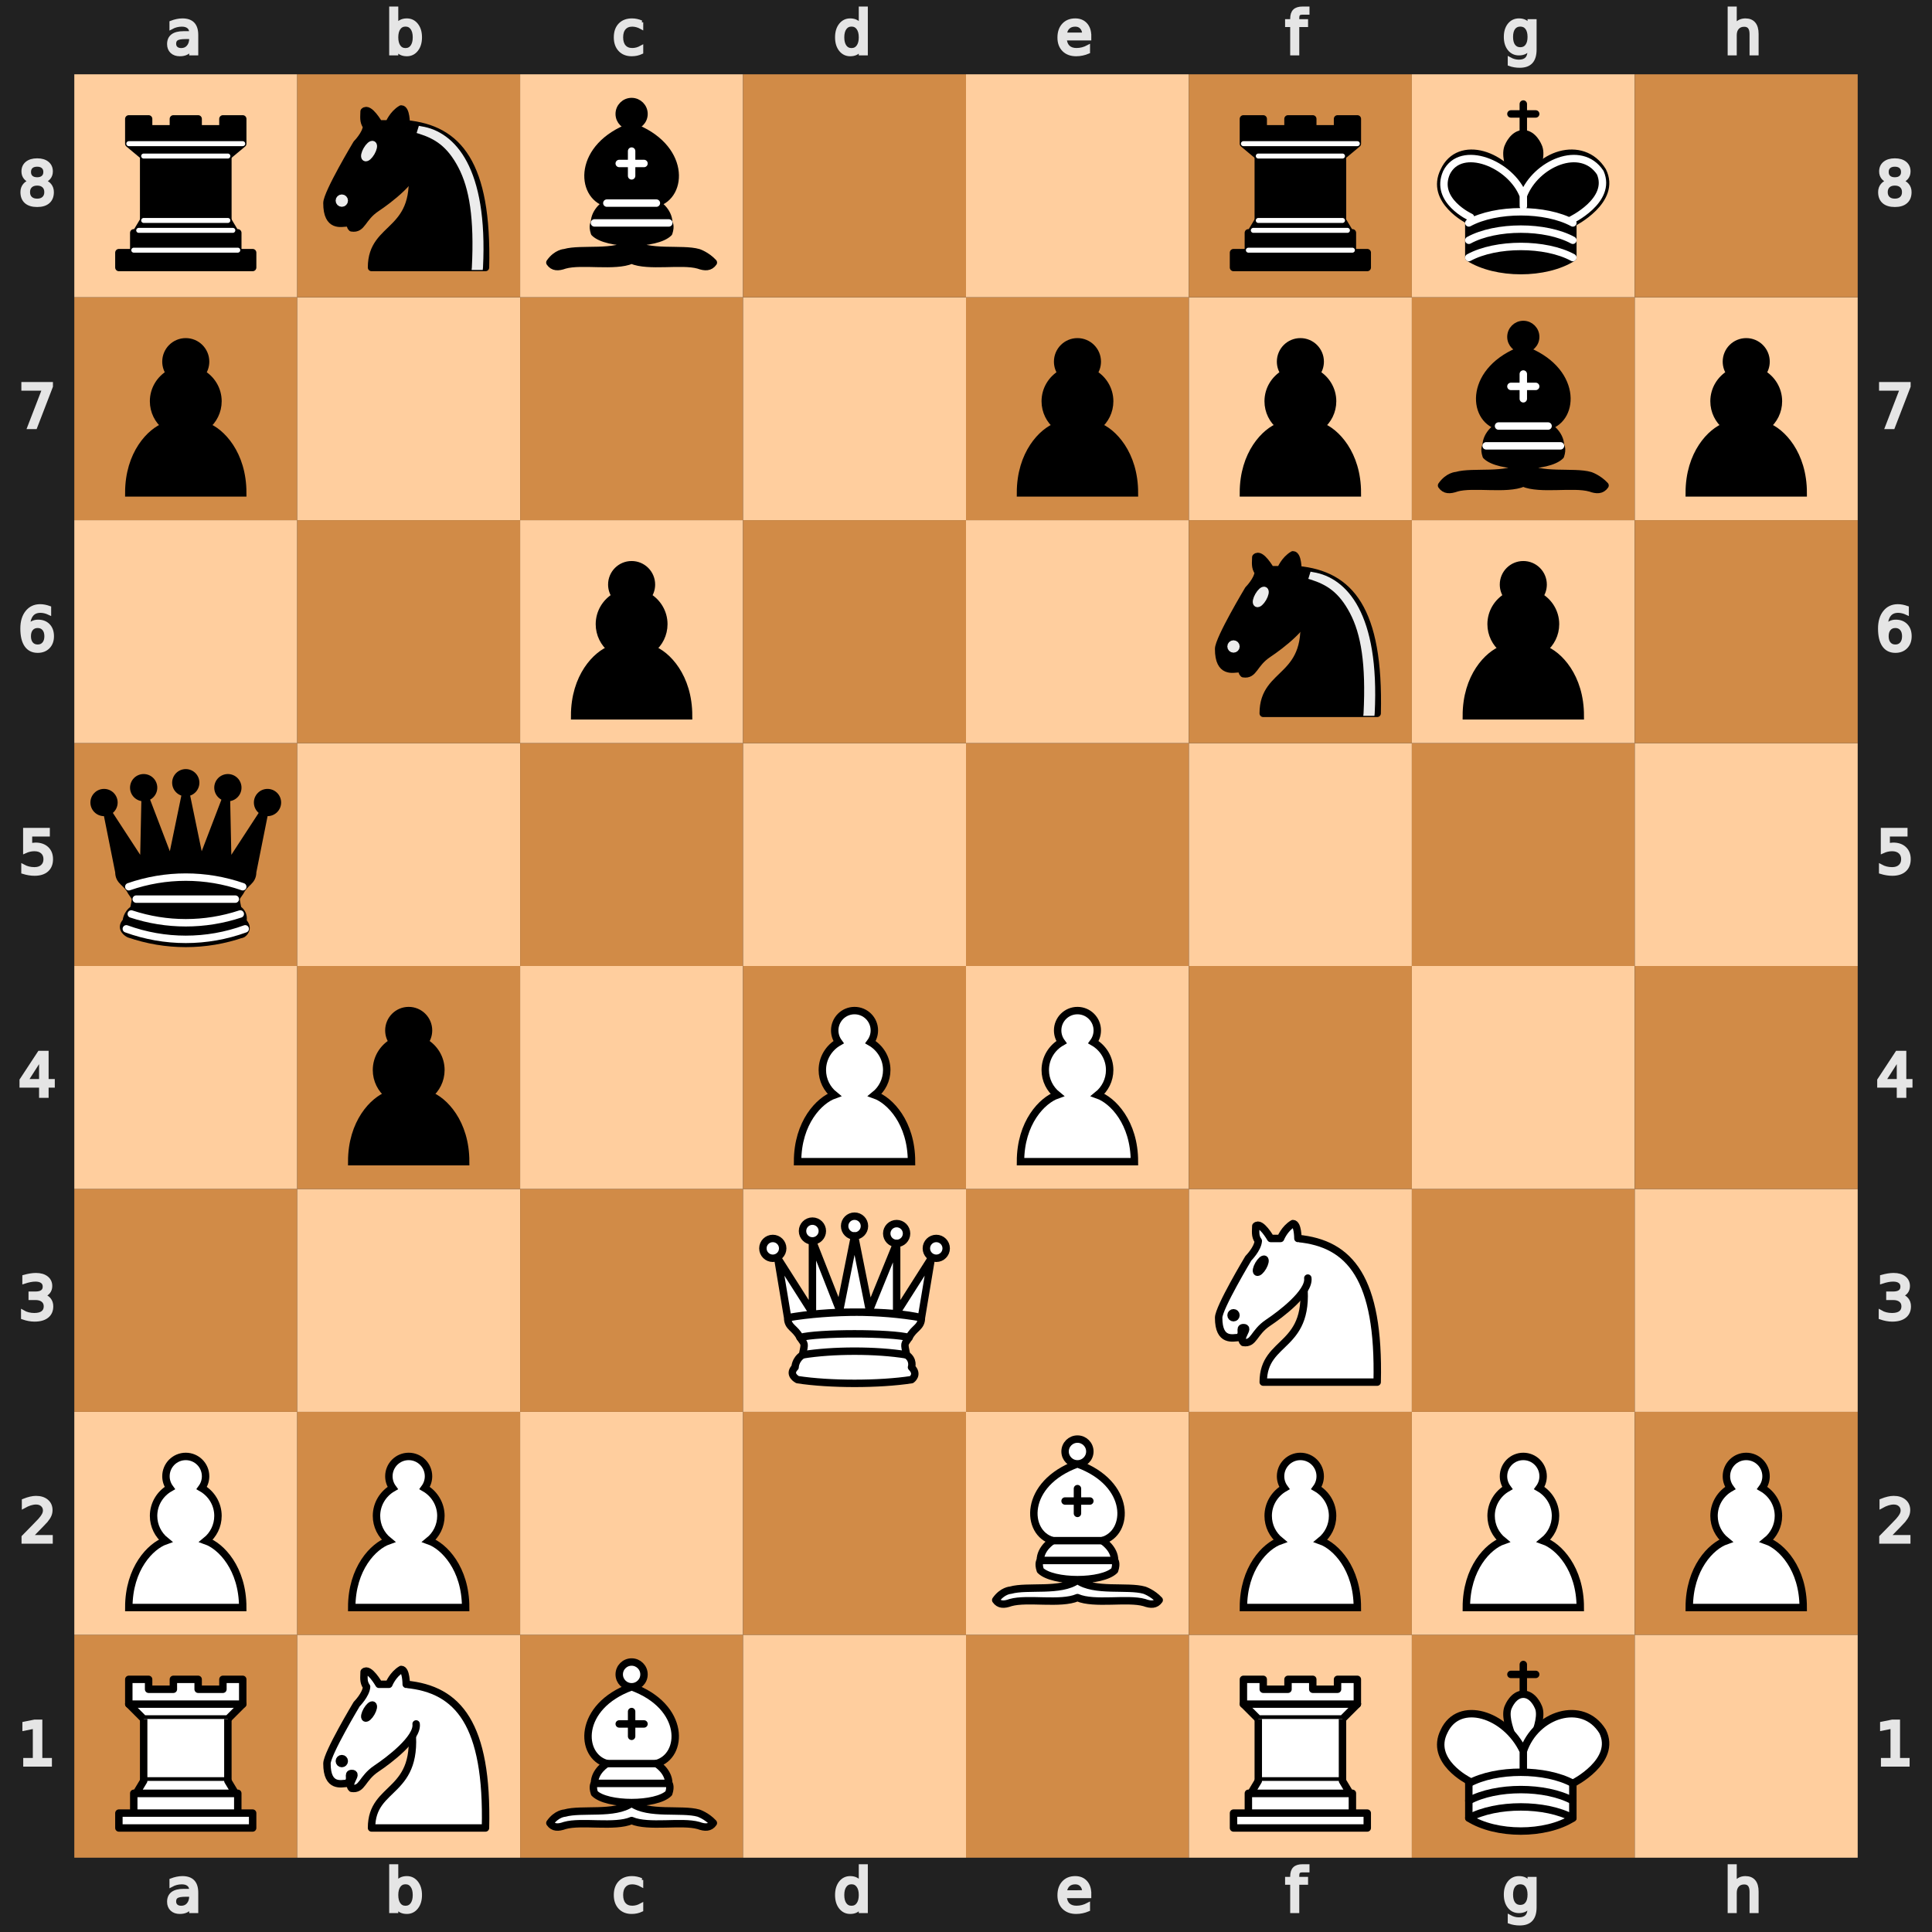
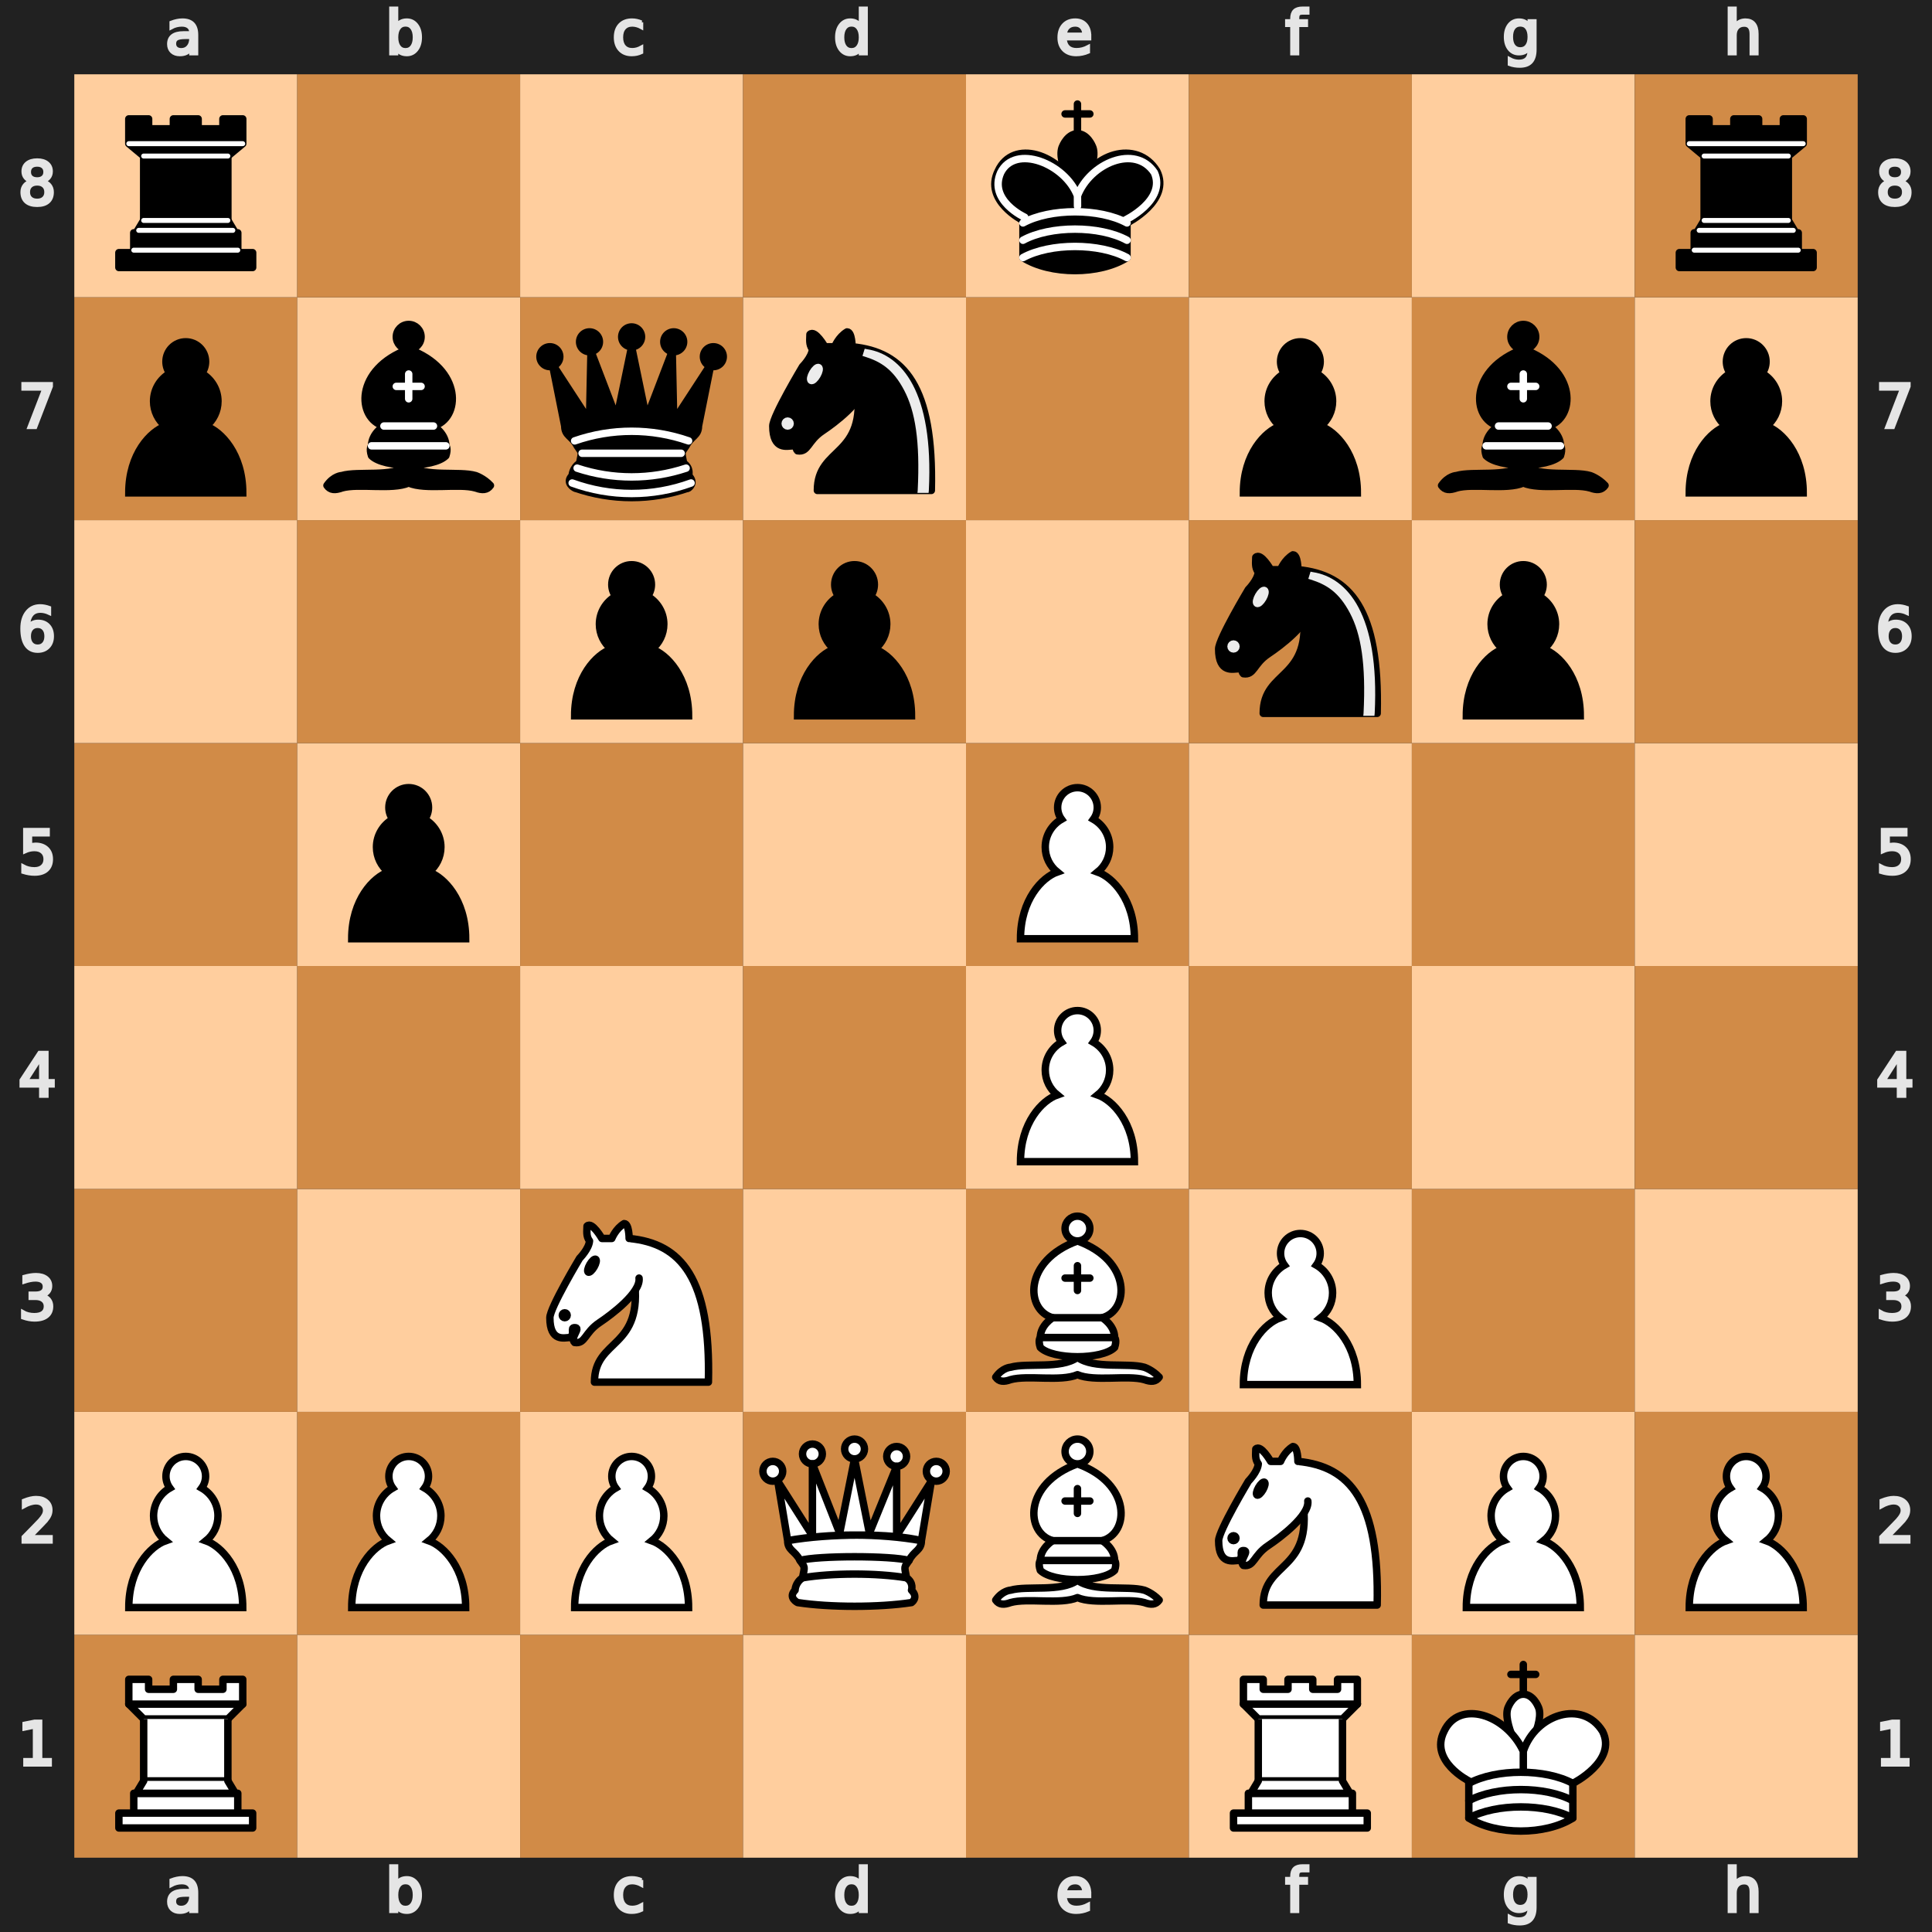
<svg xmlns="http://www.w3.org/2000/svg" xmlns:xlink="http://www.w3.org/1999/xlink" version="1.2" baseProfile="tiny" viewBox="0 0 390 390">
  <defs>
    <g id="white-pawn" class="white pawn">
      <path d="M22.5 9c-2.21 0-4 1.79-4 4 0 .89.29 1.71.78 2.38C17.33 16.5 16 18.59 16 21c0 2.03.94 3.84 2.41 5.03-3 1.06-7.41 5.55-7.41 13.47h23c0-7.92-4.41-12.41-7.41-13.47 1.47-1.19 2.41-3 2.41-5.03 0-2.41-1.33-4.5-3.28-5.62.49-.67.78-1.49.78-2.38 0-2.21-1.79-4-4-4z" fill="#fff" stroke="#000" stroke-width="1.5" stroke-linecap="round" />
    </g>
    <g id="white-knight" class="white knight" fill="none" fill-rule="evenodd" stroke="#000" stroke-width="1.5" stroke-linecap="round" stroke-linejoin="round">
      <path d="M 22,10 C 32.5,11 38.5,18 38,39 L 15,39 C 15,30 25,32.5 23,18" style="fill:#ffffff; stroke:#000000;" />
      <path d="M 24,18 C 24.38,20.91 18.45,25.37 16,27 C 13,29 13.18,31.34 11,31 C 9.958,30.06 12.41,27.96 11,28 C 10,28 11.19,29.23 10,30 C 9,30 5.997,31 6,26 C 6,24 12,14 12,14 C 12,14 13.89,12.1 14,10.5 C 13.27,9.506 13.5,8.5 13.5,7.5 C 14.5,6.5 16.5,10 16.5,10 L 18.5,10 C 18.5,10 19.28,8.008 21,7 C 22,7 22,10 22,10" style="fill:#ffffff; stroke:#000000;" />
      <path d="M 9.5 25.5 A 0.5 0.5 0 1 1 8.5,25.5 A 0.5 0.5 0 1 1 9.5 25.5 z" style="fill:#000000; stroke:#000000;" />
      <path d="M 15 15.5 A 0.5 1.5 0 1 1 14,15.5 A 0.5 1.5 0 1 1 15 15.5 z" transform="matrix(0.866,0.5,-0.5,0.866,9.693,-5.173)" style="fill:#000000; stroke:#000000;" />
    </g>
    <g id="white-bishop" class="white bishop" fill="none" fill-rule="evenodd" stroke="#000" stroke-width="1.5" stroke-linecap="round" stroke-linejoin="round">
      <g fill="#fff" stroke-linecap="butt">
        <path d="M9 36c3.39-.97 10.11.43 13.5-2 3.39 2.43 10.11 1.03 13.5 2 0 0 1.65.54 3 2-.68.97-1.65.99-3 .5-3.39-.97-10.11.46-13.5-1-3.39 1.46-10.11.03-13.5 1-1.354.49-2.323.47-3-.5 1.354-1.94 3-2 3-2zM15 32c2.5 2.5 12.5 2.5 15 0 .5-1.5 0-2 0-2 0-2.5-2.5-4-2.5-4 5.5-1.5 6-11.5-5-15.5-11 4-10.5 14-5 15.5 0 0-2.5 1.5-2.5 4 0 0-.5.5 0 2zM25 8a2.5 2.5 0 1 1-5 0 2.5 2.5 0 1 1 5 0z" />
      </g>
      <path d="M17.5 26h10M15 30h15m-7.5-14.5v5M20 18h5" stroke-linejoin="miter" />
    </g>
    <g id="white-rook" class="white rook" fill="#fff" fill-rule="evenodd" stroke="#000" stroke-width="1.5" stroke-linecap="round" stroke-linejoin="round">
      <path d="M9 39h27v-3H9v3zM12 36v-4h21v4H12zM11 14V9h4v2h5V9h5v2h5V9h4v5" stroke-linecap="butt" />
      <path d="M34 14l-3 3H14l-3-3" />
      <path d="M31 17v12.5H14V17" stroke-linecap="butt" stroke-linejoin="miter" />
      <path d="M31 29.5l1.5 2.5h-20l1.5-2.5" />
      <path d="M11 14h23" fill="none" stroke-linejoin="miter" />
    </g>
    <g id="white-queen" class="white queen" fill="#fff" fill-rule="evenodd" stroke="#000" stroke-width="1.5" stroke-linecap="round" stroke-linejoin="round">
      <path d="M8 12a2 2 0 1 1-4 0 2 2 0 1 1 4 0zM24.5 7.5a2 2 0 1 1-4 0 2 2 0 1 1 4 0zM41 12a2 2 0 1 1-4 0 2 2 0 1 1 4 0zM16 8.5a2 2 0 1 1-4 0 2 2 0 1 1 4 0zM33 9a2 2 0 1 1-4 0 2 2 0 1 1 4 0z" />
      <path d="M9 26c8.5-1.5 21-1.5 27 0l2-12-7 11V11l-5.5 13.5-3-15-3 15-5.5-14V25L7 14l2 12zM9 26c0 2 1.5 2 2.5 4 1 1.5 1 1 .5 3.5-1.5 1-1.5 2.5-1.5 2.5-1.5 1.5.5 2.5.5 2.5 6.5 1 16.5 1 23 0 0 0 1.5-1 0-2.5 0 0 .5-1.5-1-2.5-.5-2.5-.5-2 .5-3.5 1-2 2.5-2 2.5-4-8.5-1.5-18.5-1.5-27 0z" stroke-linecap="butt" />
      <path d="M11.5 30c3.5-1 18.5-1 22 0M12 33.5c6-1 15-1 21 0" fill="none" />
    </g>
    <g id="white-king" class="white king" fill="none" fill-rule="evenodd" stroke="#000" stroke-width="1.5" stroke-linecap="round" stroke-linejoin="round">
      <path d="M22.5 11.63V6M20 8h5" stroke-linejoin="miter" />
      <path d="M22.5 25s4.5-7.5 3-10.5c0 0-1-2.5-3-2.5s-3 2.5-3 2.5c-1.5 3 3 10.5 3 10.5" fill="#fff" stroke-linecap="butt" stroke-linejoin="miter" />
      <path d="M11.5 37c5.5 3.5 15.5 3.5 21 0v-7s9-4.5 6-10.5c-4-6.5-13.5-3.5-16 4V27v-3.5c-3.5-7.5-13-10.5-16-4-3 6 5 10 5 10V37z" fill="#fff" />
      <path d="M11.5 30c5.5-3 15.5-3 21 0m-21 3.5c5.5-3 15.5-3 21 0m-21 3.5c5.5-3 15.5-3 21 0" />
    </g>
    <g id="black-pawn" class="black pawn">
      <path d="M22.5 9c-2.21 0-4 1.79-4 4 0 .89.29 1.71.78 2.38C17.33 16.5 16 18.59 16 21c0 2.03.94 3.84 2.41 5.03-3 1.06-7.41 5.55-7.41 13.47h23c0-7.92-4.41-12.41-7.41-13.47 1.47-1.19 2.41-3 2.41-5.03 0-2.41-1.33-4.5-3.28-5.62.49-.67.78-1.49.78-2.38 0-2.21-1.79-4-4-4z" fill="#000" stroke="#000" stroke-width="1.5" stroke-linecap="round" />
    </g>
    <g id="black-knight" class="black knight" fill="none" fill-rule="evenodd" stroke="#000" stroke-width="1.5" stroke-linecap="round" stroke-linejoin="round">
      <path d="M 22,10 C 32.5,11 38.5,18 38,39 L 15,39 C 15,30 25,32.5 23,18" style="fill:#000000; stroke:#000000;" />
      <path d="M 24,18 C 24.38,20.91 18.45,25.37 16,27 C 13,29 13.18,31.34 11,31 C 9.958,30.06 12.41,27.96 11,28 C 10,28 11.19,29.23 10,30 C 9,30 5.997,31 6,26 C 6,24 12,14 12,14 C 12,14 13.89,12.1 14,10.5 C 13.27,9.506 13.5,8.5 13.5,7.5 C 14.5,6.5 16.5,10 16.5,10 L 18.5,10 C 18.5,10 19.28,8.008 21,7 C 22,7 22,10 22,10" style="fill:#000000; stroke:#000000;" />
      <path d="M 9.5 25.5 A 0.5 0.5 0 1 1 8.5,25.5 A 0.5 0.5 0 1 1 9.5 25.5 z" style="fill:#ececec; stroke:#ececec;" />
      <path d="M 15 15.5 A 0.5 1.5 0 1 1 14,15.5 A 0.5 1.5 0 1 1 15 15.5 z" transform="matrix(0.866,0.5,-0.5,0.866,9.693,-5.173)" style="fill:#ececec; stroke:#ececec;" />
      <path d="M 24.55,10.4 L 24.1,11.85 L 24.6,12 C 27.75,13 30.25,14.49 32.5,18.75 C 34.75,23.01 35.75,29.06 35.25,39 L 35.2,39.5 L 37.45,39.5 L 37.5,39 C 38,28.94 36.62,22.15 34.25,17.66 C 31.88,13.17 28.46,11.02 25.06,10.5 L 24.55,10.4 z " style="fill:#ececec; stroke:none;" />
    </g>
    <g id="black-bishop" class="black bishop" fill="none" fill-rule="evenodd" stroke="#000" stroke-width="1.5" stroke-linecap="round" stroke-linejoin="round">
      <path d="M9 36c3.39-.97 10.11.43 13.5-2 3.39 2.43 10.11 1.03 13.5 2 0 0 1.65.54 3 2-.68.97-1.65.99-3 .5-3.39-.97-10.11.46-13.5-1-3.39 1.46-10.11.03-13.5 1-1.354.49-2.323.47-3-.5 1.354-1.94 3-2 3-2zm6-4c2.5 2.5 12.5 2.5 15 0 .5-1.5 0-2 0-2 0-2.5-2.5-4-2.5-4 5.5-1.5 6-11.5-5-15.5-11 4-10.5 14-5 15.5 0 0-2.5 1.5-2.5 4 0 0-.5.5 0 2zM25 8a2.5 2.5 0 1 1-5 0 2.5 2.5 0 1 1 5 0z" fill="#000" stroke-linecap="butt" />
      <path d="M17.5 26h10M15 30h15m-7.5-14.5v5M20 18h5" stroke="#fff" stroke-linejoin="miter" />
    </g>
    <g id="black-rook" class="black rook" fill="#000" fill-rule="evenodd" stroke="#000" stroke-width="1.5" stroke-linecap="round" stroke-linejoin="round">
      <path d="M9 39h27v-3H9v3zM12.5 32l1.5-2.5h17l1.5 2.5h-20zM12 36v-4h21v4H12z" stroke-linecap="butt" />
      <path d="M14 29.5v-13h17v13H14z" stroke-linecap="butt" stroke-linejoin="miter" />
      <path d="M14 16.5L11 14h23l-3 2.5H14zM11 14V9h4v2h5V9h5v2h5V9h4v5H11z" stroke-linecap="butt" />
      <path d="M12 35.5h21M13 31.5h19M14 29.5h17M14 16.5h17M11 14h23" fill="none" stroke="#fff" stroke-width="1" stroke-linejoin="miter" />
    </g>
    <g id="black-queen" class="black queen" fill="#000" fill-rule="evenodd" stroke="#000" stroke-width="1.5" stroke-linecap="round" stroke-linejoin="round">
      <g fill="#000" stroke="none">
        <circle cx="6" cy="12" r="2.75" />
        <circle cx="14" cy="9" r="2.75" />
        <circle cx="22.5" cy="8" r="2.75" />
        <circle cx="31" cy="9" r="2.75" />
        <circle cx="39" cy="12" r="2.75" />
      </g>
      <path d="M9 26c8.5-1.5 21-1.5 27 0l2.5-12.5L31 25l-.3-14.1-5.2 13.6-3-14.5-3 14.5-5.2-13.6L14 25 6.5 13.5 9 26zM9 26c0 2 1.5 2 2.5 4 1 1.5 1 1 .5 3.5-1.5 1-1.5 2.5-1.5 2.5-1.5 1.5.5 2.5.5 2.5 6.5 1 16.5 1 23 0 0 0 1.5-1 0-2.5 0 0 .5-1.5-1-2.5-.5-2.5-.5-2 .5-3.5 1-2 2.5-2 2.5-4-8.5-1.5-18.5-1.5-27 0z" stroke-linecap="butt" />
      <path d="M11 38.5a35 35 1 0 0 23 0" fill="none" stroke-linecap="butt" />
      <path d="M11 29a35 35 1 0 1 23 0M12.5 31.5h20M11.5 34.5a35 35 1 0 0 22 0M10.5 37.5a35 35 1 0 0 24 0" fill="none" stroke="#fff" />
    </g>
    <g id="black-king" class="black king" fill="none" fill-rule="evenodd" stroke="#000" stroke-width="1.5" stroke-linecap="round" stroke-linejoin="round">
      <path d="M22.5 11.63V6" stroke-linejoin="miter" />
      <path d="M22.5 25s4.5-7.5 3-10.5c0 0-1-2.5-3-2.5s-3 2.5-3 2.5c-1.5 3 3 10.5 3 10.5" fill="#000" stroke-linecap="butt" stroke-linejoin="miter" />
      <path d="M11.5 37c5.5 3.5 15.5 3.5 21 0v-7s9-4.5 6-10.5c-4-6.5-13.5-3.5-16 4V27v-3.5c-3.5-7.5-13-10.5-16-4-3 6 5 10 5 10V37z" fill="#000" />
      <path d="M20 8h5" stroke-linejoin="miter" />
      <path d="M32 29.5s8.5-4 6.03-9.65C34.15 14 25 18 22.5 24.5l.01 2.1-.01-2.1C20 18 9.906 14 6.997 19.85c-2.497 5.65 4.853 9 4.853 9M11.5 30c5.5-3 15.5-3 21 0m-21 3.5c5.5-3 15.5-3 21 0m-21 3.5c5.5-3 15.5-3 21 0" stroke="#fff" />
    </g>
  </defs>
  <rect x="0" y="0" width="390" height="390" fill="#212121" />
  <g transform="translate(20, 0) scale(0.75, 0.75)" fill="#e5e5e5" stroke="#e5e5e5">
    <path d="M23.328 10.016q-1.742 0-2.414.398-.672.398-.672 1.36 0 .765.5 1.218.508.445 1.375.445 1.196 0 1.914-.843.727-.852.727-2.258v-.32zm2.867-.594v4.992h-1.437v-1.328q-.492.797-1.227 1.18-.734.375-1.797.375-1.343 0-2.14-.75-.79-.758-.79-2.024 0-1.476.985-2.226.992-.75 2.953-.75h2.016V8.75q0-.992-.656-1.531-.649-.547-1.829-.547-.75 0-1.46.18-.711.18-1.368.539V6.062q.79-.304 1.532-.453.742-.156 1.445-.156 1.898 0 2.836.984.937.985.937 2.985z" />
  </g>
  <g transform="translate(20, 375) scale(0.75, 0.75)" fill="#e5e5e5" stroke="#e5e5e5">
    <path d="M23.328 10.016q-1.742 0-2.414.398-.672.398-.672 1.36 0 .765.5 1.218.508.445 1.375.445 1.196 0 1.914-.843.727-.852.727-2.258v-.32zm2.867-.594v4.992h-1.437v-1.328q-.492.797-1.227 1.18-.734.375-1.797.375-1.343 0-2.14-.75-.79-.758-.79-2.024 0-1.476.985-2.226.992-.75 2.953-.75h2.016V8.75q0-.992-.656-1.531-.649-.547-1.829-.547-.75 0-1.46.18-.711.18-1.368.539V6.062q.79-.304 1.532-.453.742-.156 1.445-.156 1.898 0 2.836.984.937.985.937 2.985z" />
  </g>
  <g transform="translate(65, 0) scale(0.75, 0.75)" fill="#e5e5e5" stroke="#e5e5e5">
    <path d="M24.922 10.047q0-1.586-.656-2.485-.649-.906-1.79-.906-1.14 0-1.796.906-.649.899-.649 2.485 0 1.586.649 2.492.656.898 1.797.898 1.14 0 1.789-.898.656-.906.656-2.492zm-4.89-3.055q.452-.781 1.14-1.156.695-.383 1.656-.383 1.594 0 2.586 1.266 1 1.265 1 3.328 0 2.062-1 3.328-.992 1.266-2.586 1.266-.96 0-1.656-.375-.688-.383-1.14-1.164v1.312h-1.446V2.258h1.445z" />
  </g>
  <g transform="translate(65, 375) scale(0.75, 0.75)" fill="#e5e5e5" stroke="#e5e5e5">
    <path d="M24.922 10.047q0-1.586-.656-2.485-.649-.906-1.79-.906-1.14 0-1.796.906-.649.899-.649 2.485 0 1.586.649 2.492.656.898 1.797.898 1.14 0 1.789-.898.656-.906.656-2.492zm-4.89-3.055q.452-.781 1.14-1.156.695-.383 1.656-.383 1.594 0 2.586 1.266 1 1.265 1 3.328 0 2.062-1 3.328-.992 1.266-2.586 1.266-.96 0-1.656-.375-.688-.383-1.14-1.164v1.312h-1.446V2.258h1.445z" />
  </g>
  <g transform="translate(110, 0) scale(0.75, 0.75)" fill="#e5e5e5" stroke="#e5e5e5">
    <path d="M25.96 6v1.344q-.608-.336-1.226-.5-.609-.172-1.234-.172-1.398 0-2.172.89-.773.883-.773 2.485 0 1.601.773 2.492.774.883 2.172.883.625 0 1.234-.164.618-.172 1.227-.508v1.328q-.602.281-1.25.422-.64.14-1.367.14-1.977 0-3.14-1.242-1.165-1.242-1.165-3.351 0-2.14 1.172-3.367 1.18-1.227 3.227-1.227.664 0 1.296.14.633.134 1.227.407z" />
  </g>
  <g transform="translate(110, 375) scale(0.75, 0.75)" fill="#e5e5e5" stroke="#e5e5e5">
    <path d="M25.96 6v1.344q-.608-.336-1.226-.5-.609-.172-1.234-.172-1.398 0-2.172.89-.773.883-.773 2.485 0 1.601.773 2.492.774.883 2.172.883.625 0 1.234-.164.618-.172 1.227-.508v1.328q-.602.281-1.25.422-.64.14-1.367.14-1.977 0-3.14-1.242-1.165-1.242-1.165-3.351 0-2.14 1.172-3.367 1.18-1.227 3.227-1.227.664 0 1.296.14.633.134 1.227.407z" />
  </g>
  <g transform="translate(155, 0) scale(0.75, 0.75)" fill="#e5e5e5" stroke="#e5e5e5">
    <path d="M24.973 6.992V2.258h1.437v12.156h-1.437v-1.312q-.453.78-1.149 1.164-.687.375-1.656.375-1.586 0-2.586-1.266-.992-1.266-.992-3.328 0-2.063.992-3.328 1-1.266 2.586-1.266.969 0 1.656.383.696.375 1.149 1.156zm-4.899 3.055q0 1.586.649 2.492.656.898 1.797.898 1.14 0 1.796-.898.657-.906.657-2.492 0-1.586-.657-2.485-.656-.906-1.796-.906-1.141 0-1.797.906-.649.899-.649 2.485z" />
  </g>
  <g transform="translate(155, 375) scale(0.75, 0.75)" fill="#e5e5e5" stroke="#e5e5e5">
    <path d="M24.973 6.992V2.258h1.437v12.156h-1.437v-1.312q-.453.78-1.149 1.164-.687.375-1.656.375-1.586 0-2.586-1.266-.992-1.266-.992-3.328 0-2.063.992-3.328 1-1.266 2.586-1.266.969 0 1.656.383.696.375 1.149 1.156zm-4.899 3.055q0 1.586.649 2.492.656.898 1.797.898 1.14 0 1.796-.898.657-.906.657-2.492 0-1.586-.657-2.485-.656-.906-1.796-.906-1.141 0-1.797.906-.649.899-.649 2.485z" />
  </g>
  <g transform="translate(200, 0) scale(0.75, 0.75)" fill="#e5e5e5" stroke="#e5e5e5">
    <path d="M26.555 9.68v.703h-6.61q.094 1.484.89 2.265.806.774 2.235.774.828 0 1.602-.203.781-.203 1.547-.61v1.36q-.774.328-1.586.5-.813.172-1.649.172-2.093 0-3.32-1.22-1.219-1.218-1.219-3.296 0-2.148 1.157-3.406 1.164-1.266 3.132-1.266 1.766 0 2.79 1.14 1.03 1.134 1.03 3.087zm-1.438-.422q-.015-1.18-.664-1.883-.64-.703-1.703-.703-1.203 0-1.93.68-.718.68-.828 1.914z" />
  </g>
  <g transform="translate(200, 375) scale(0.75, 0.75)" fill="#e5e5e5" stroke="#e5e5e5">
    <path d="M26.555 9.68v.703h-6.61q.094 1.484.89 2.265.806.774 2.235.774.828 0 1.602-.203.781-.203 1.547-.61v1.36q-.774.328-1.586.5-.813.172-1.649.172-2.093 0-3.32-1.22-1.219-1.218-1.219-3.296 0-2.148 1.157-3.406 1.164-1.266 3.132-1.266 1.766 0 2.79 1.14 1.03 1.134 1.03 3.087zm-1.438-.422q-.015-1.18-.664-1.883-.64-.703-1.703-.703-1.203 0-1.93.68-.718.68-.828 1.914z" />
  </g>
  <g transform="translate(245, 0) scale(0.75, 0.75)" fill="#e5e5e5" stroke="#e5e5e5">
    <path d="M25.285 2.258v1.195H23.91q-.773 0-1.078.313-.297.312-.297 1.125v.773h2.367v1.117h-2.367v7.633H21.09V6.781h-1.375V5.664h1.375v-.61q0-1.46.68-2.124.68-.672 2.156-.672z" />
  </g>
  <g transform="translate(245, 375) scale(0.75, 0.75)" fill="#e5e5e5" stroke="#e5e5e5">
    <path d="M25.285 2.258v1.195H23.91q-.773 0-1.078.313-.297.312-.297 1.125v.773h2.367v1.117h-2.367v7.633H21.09V6.781h-1.375V5.664h1.375v-.61q0-1.46.68-2.124.68-.672 2.156-.672z" />
  </g>
  <g transform="translate(290, 0) scale(0.75, 0.75)" fill="#e5e5e5" stroke="#e5e5e5">
    <path d="M24.973 9.937q0-1.562-.649-2.421-.64-.86-1.804-.86-1.157 0-1.805.86-.64.859-.64 2.421 0 1.555.64 2.415.648.859 1.805.859 1.164 0 1.804-.86.649-.859.649-2.414zm1.437 3.391q0 2.234-.992 3.32-.992 1.094-3.04 1.094-.757 0-1.429-.117-.672-.11-1.304-.344v-1.398q.632.344 1.25.508.617.164 1.257.164 1.414 0 2.118-.743.703-.734.703-2.226v-.711q-.446.773-1.141 1.156-.695.383-1.664.383-1.61 0-2.594-1.227-.984-1.226-.984-3.25 0-2.03.984-3.257.985-1.227 2.594-1.227.969 0 1.664.383t1.14 1.156V5.664h1.438z" />
  </g>
  <g transform="translate(290, 375) scale(0.75, 0.75)" fill="#e5e5e5" stroke="#e5e5e5">
    <path d="M24.973 9.937q0-1.562-.649-2.421-.64-.86-1.804-.86-1.157 0-1.805.86-.64.859-.64 2.421 0 1.555.64 2.415.648.859 1.805.859 1.164 0 1.804-.86.649-.859.649-2.414zm1.437 3.391q0 2.234-.992 3.32-.992 1.094-3.04 1.094-.757 0-1.429-.117-.672-.11-1.304-.344v-1.398q.632.344 1.25.508.617.164 1.257.164 1.414 0 2.118-.743.703-.734.703-2.226v-.711q-.446.773-1.141 1.156-.695.383-1.664.383-1.61 0-2.594-1.227-.984-1.226-.984-3.25 0-2.03.984-3.257.985-1.227 2.594-1.227.969 0 1.664.383t1.14 1.156V5.664h1.438z" />
  </g>
  <g transform="translate(335, 0) scale(0.75, 0.75)" fill="#e5e5e5" stroke="#e5e5e5">
    <path d="M26.164 9.133v5.281h-1.437V9.18q0-1.243-.485-1.86-.484-.617-1.453-.617-1.164 0-1.836.742-.672.742-.672 2.024v4.945h-1.445V2.258h1.445v4.765q.516-.789 1.211-1.18.703-.39 1.617-.39 1.508 0 2.282.938.773.93.773 2.742z" />
  </g>
  <g transform="translate(335, 375) scale(0.75, 0.75)" fill="#e5e5e5" stroke="#e5e5e5">
    <path d="M26.164 9.133v5.281h-1.437V9.18q0-1.243-.485-1.86-.484-.617-1.453-.617-1.164 0-1.836.742-.672.742-.672 2.024v4.945h-1.445V2.258h1.445v4.765q.516-.789 1.211-1.18.703-.39 1.617-.39 1.508 0 2.282.938.773.93.773 2.742z" />
  </g>
  <g transform="translate(0, 335) scale(0.75, 0.75)" fill="#e5e5e5" stroke="#e5e5e5">
    <path d="M6.754 26.996h2.578v-8.898l-2.805.562v-1.437l2.79-.563h1.578v10.336h2.578v1.328h-6.72z" />
  </g>
  <g transform="translate(375, 335) scale(0.75, 0.75)" fill="#e5e5e5" stroke="#e5e5e5">
    <path d="M6.754 26.996h2.578v-8.898l-2.805.562v-1.437l2.79-.563h1.578v10.336h2.578v1.328h-6.72z" />
  </g>
  <g transform="translate(0, 290) scale(0.75, 0.75)" fill="#e5e5e5" stroke="#e5e5e5">
    <path d="M8.195 26.996h5.508v1.328H6.297v-1.328q.898-.93 2.445-2.492 1.555-1.57 1.953-2.024.758-.851 1.055-1.437.305-.594.305-1.164 0-.93-.657-1.516-.648-.586-1.695-.586-.742 0-1.57.258-.82.258-1.758.781v-1.593q.953-.383 1.781-.578.828-.196 1.516-.196 1.812 0 2.89.906 1.079.907 1.079 2.422 0 .72-.274 1.368-.265.64-.976 1.515-.196.227-1.243 1.313-1.046 1.078-2.953 3.023z" />
  </g>
  <g transform="translate(375, 290) scale(0.75, 0.75)" fill="#e5e5e5" stroke="#e5e5e5">
    <path d="M8.195 26.996h5.508v1.328H6.297v-1.328q.898-.93 2.445-2.492 1.555-1.57 1.953-2.024.758-.851 1.055-1.437.305-.594.305-1.164 0-.93-.657-1.516-.648-.586-1.695-.586-.742 0-1.57.258-.82.258-1.758.781v-1.593q.953-.383 1.781-.578.828-.196 1.516-.196 1.812 0 2.89.906 1.079.907 1.079 2.422 0 .72-.274 1.368-.265.64-.976 1.515-.196.227-1.243 1.313-1.046 1.078-2.953 3.023z" />
  </g>
  <g transform="translate(0, 245) scale(0.75, 0.75)" fill="#e5e5e5" stroke="#e5e5e5">
    <path d="M11.434 22.035q1.132.242 1.765 1.008.64.766.64 1.89 0 1.727-1.187 2.672-1.187.946-3.375.946-.734 0-1.515-.149-.774-.14-1.602-.43V26.45q.656.383 1.438.578.78.196 1.632.196 1.485 0 2.258-.586.782-.586.782-1.703 0-1.032-.727-1.61-.719-.586-2.008-.586h-1.36v-1.297h1.423q1.164 0 1.78-.46.618-.47.618-1.344 0-.899-.64-1.375-.633-.485-1.82-.485-.65 0-1.391.141-.743.14-1.633.437V16.95q.898-.25 1.68-.375.788-.125 1.484-.125 1.797 0 2.844.82 1.046.813 1.046 2.204 0 .968-.554 1.64-.555.664-1.578.922z" />
  </g>
  <g transform="translate(375, 245) scale(0.75, 0.75)" fill="#e5e5e5" stroke="#e5e5e5">
    <path d="M11.434 22.035q1.132.242 1.765 1.008.64.766.64 1.89 0 1.727-1.187 2.672-1.187.946-3.375.946-.734 0-1.515-.149-.774-.14-1.602-.43V26.45q.656.383 1.438.578.78.196 1.632.196 1.485 0 2.258-.586.782-.586.782-1.703 0-1.032-.727-1.61-.719-.586-2.008-.586h-1.36v-1.297h1.423q1.164 0 1.78-.46.618-.47.618-1.344 0-.899-.64-1.375-.633-.485-1.82-.485-.65 0-1.391.141-.743.14-1.633.437V16.95q.898-.25 1.68-.375.788-.125 1.484-.125 1.797 0 2.844.82 1.046.813 1.046 2.204 0 .968-.554 1.64-.555.664-1.578.922z" />
  </g>
  <g transform="translate(0, 200) scale(0.75, 0.75)" fill="#e5e5e5" stroke="#e5e5e5">
    <path d="M11.016 18.035L7.03 24.262h3.985zm-.414-1.375h1.984v7.602h1.664v1.312h-1.664v2.75h-1.57v-2.75H5.75v-1.523z" />
  </g>
  <g transform="translate(375, 200) scale(0.75, 0.75)" fill="#e5e5e5" stroke="#e5e5e5">
    <path d="M11.016 18.035L7.03 24.262h3.985zm-.414-1.375h1.984v7.602h1.664v1.312h-1.664v2.75h-1.57v-2.75H5.75v-1.523z" />
  </g>
  <g transform="translate(0, 155) scale(0.75, 0.75)" fill="#e5e5e5" stroke="#e5e5e5">
    <path d="M6.719 16.66h6.195v1.328h-4.75v2.86q.344-.118.688-.172.343-.063.687-.063 1.953 0 3.094 1.07 1.14 1.07 1.14 2.899 0 1.883-1.171 2.93-1.172 1.039-3.305 1.039-.735 0-1.5-.125-.758-.125-1.57-.375v-1.586q.703.383 1.453.57.75.188 1.586.188 1.351 0 2.14-.711.79-.711.79-1.93 0-1.219-.79-1.93-.789-.71-2.14-.71-.633 0-1.266.14-.625.14-1.281.438z" />
  </g>
  <g transform="translate(375, 155) scale(0.75, 0.75)" fill="#e5e5e5" stroke="#e5e5e5">
    <path d="M6.719 16.66h6.195v1.328h-4.75v2.86q.344-.118.688-.172.343-.063.687-.063 1.953 0 3.094 1.07 1.14 1.07 1.14 2.899 0 1.883-1.171 2.93-1.172 1.039-3.305 1.039-.735 0-1.5-.125-.758-.125-1.57-.375v-1.586q.703.383 1.453.57.75.188 1.586.188 1.351 0 2.14-.711.79-.711.79-1.93 0-1.219-.79-1.93-.789-.71-2.14-.71-.633 0-1.266.14-.625.14-1.281.438z" />
  </g>
  <g transform="translate(0, 110) scale(0.75, 0.75)" fill="#e5e5e5" stroke="#e5e5e5">
    <path d="M10.137 21.863q-1.063 0-1.688.727-.617.726-.617 1.992 0 1.258.617 1.992.625.727 1.688.727 1.062 0 1.68-.727.624-.734.624-1.992 0-1.266-.625-1.992-.617-.727-1.68-.727zm3.133-4.945v1.437q-.594-.28-1.204-.43-.601-.148-1.195-.148-1.562 0-2.39 1.055-.82 1.055-.938 3.188.46-.68 1.156-1.04.696-.367 1.531-.367 1.758 0 2.774 1.07 1.023 1.063 1.023 2.899 0 1.797-1.062 2.883-1.063 1.086-2.828 1.086-2.024 0-3.094-1.547-1.07-1.555-1.07-4.5 0-2.766 1.312-4.406 1.313-1.649 3.524-1.649.593 0 1.195.117.61.118 1.266.352z" />
  </g>
  <g transform="translate(375, 110) scale(0.75, 0.75)" fill="#e5e5e5" stroke="#e5e5e5">
    <path d="M10.137 21.863q-1.063 0-1.688.727-.617.726-.617 1.992 0 1.258.617 1.992.625.727 1.688.727 1.062 0 1.68-.727.624-.734.624-1.992 0-1.266-.625-1.992-.617-.727-1.68-.727zm3.133-4.945v1.437q-.594-.28-1.204-.43-.601-.148-1.195-.148-1.562 0-2.39 1.055-.82 1.055-.938 3.188.46-.68 1.156-1.04.696-.367 1.531-.367 1.758 0 2.774 1.07 1.023 1.063 1.023 2.899 0 1.797-1.062 2.883-1.063 1.086-2.828 1.086-2.024 0-3.094-1.547-1.07-1.555-1.07-4.5 0-2.766 1.312-4.406 1.313-1.649 3.524-1.649.593 0 1.195.117.61.118 1.266.352z" />
  </g>
  <g transform="translate(0, 65) scale(0.75, 0.75)" fill="#e5e5e5" stroke="#e5e5e5">
    <path d="M6.25 16.66h7.5v.672L9.516 28.324H7.867l3.985-10.336H6.25z" />
  </g>
  <g transform="translate(375, 65) scale(0.75, 0.75)" fill="#e5e5e5" stroke="#e5e5e5">
    <path d="M6.25 16.66h7.5v.672L9.516 28.324H7.867l3.985-10.336H6.25z" />
  </g>
  <g transform="translate(0, 20) scale(0.75, 0.75)" fill="#e5e5e5" stroke="#e5e5e5">
    <path d="M10 22.785q-1.125 0-1.773.602-.641.601-.641 1.656t.64 1.656q.649.602 1.774.602t1.773-.602q.649-.61.649-1.656 0-1.055-.649-1.656-.64-.602-1.773-.602zm-1.578-.672q-1.016-.25-1.586-.945-.563-.695-.563-1.695 0-1.399.993-2.211 1-.813 2.734-.813 1.742 0 2.734.813.993.812.993 2.21 0 1-.57 1.696-.563.695-1.571.945 1.14.266 1.773 1.04.641.773.641 1.89 0 1.695-1.04 2.602-1.03.906-2.96.906t-2.969-.906Q6 26.738 6 25.043q0-1.117.64-1.89.641-.774 1.782-1.04zm-.578-2.492q0 .906.562 1.414.57.508 1.594.508 1.016 0 1.586-.508.578-.508.578-1.414 0-.906-.578-1.414-.57-.508-1.586-.508-1.023 0-1.594.508-.562.508-.562 1.414z" />
  </g>
  <g transform="translate(375, 20) scale(0.75, 0.75)" fill="#e5e5e5" stroke="#e5e5e5">
    <path d="M10 22.785q-1.125 0-1.773.602-.641.601-.641 1.656t.64 1.656q.649.602 1.774.602t1.773-.602q.649-.61.649-1.656 0-1.055-.649-1.656-.64-.602-1.773-.602zm-1.578-.672q-1.016-.25-1.586-.945-.563-.695-.563-1.695 0-1.399.993-2.211 1-.813 2.734-.813 1.742 0 2.734.813.993.812.993 2.21 0 1-.57 1.696-.563.695-1.571.945 1.14.266 1.773 1.04.641.773.641 1.89 0 1.695-1.04 2.602-1.03.906-2.96.906t-2.969-.906Q6 26.738 6 25.043q0-1.117.64-1.89.641-.774 1.782-1.04zm-.578-2.492q0 .906.562 1.414.57.508 1.594.508 1.016 0 1.586-.508.578-.508.578-1.414 0-.906-.578-1.414-.57-.508-1.586-.508-1.023 0-1.594.508-.562.508-.562 1.414z" />
  </g>
  <rect x="15" y="330" width="45" height="45" class="square dark a1" stroke="none" fill="#d18b47" />
  <rect x="60" y="330" width="45" height="45" class="square light b1" stroke="none" fill="#ffce9e" />
  <rect x="105" y="330" width="45" height="45" class="square dark c1" stroke="none" fill="#d18b47" />
  <rect x="150" y="330" width="45" height="45" class="square light d1" stroke="none" fill="#ffce9e" />
  <rect x="195" y="330" width="45" height="45" class="square dark e1" stroke="none" fill="#d18b47" />
  <rect x="240" y="330" width="45" height="45" class="square light f1" stroke="none" fill="#ffce9e" />
  <rect x="285" y="330" width="45" height="45" class="square dark g1" stroke="none" fill="#d18b47" />
  <rect x="330" y="330" width="45" height="45" class="square light h1" stroke="none" fill="#ffce9e" />
  <rect x="15" y="285" width="45" height="45" class="square light a2" stroke="none" fill="#ffce9e" />
  <rect x="60" y="285" width="45" height="45" class="square dark b2" stroke="none" fill="#d18b47" />
  <rect x="105" y="285" width="45" height="45" class="square light c2" stroke="none" fill="#ffce9e" />
  <rect x="150" y="285" width="45" height="45" class="square dark d2" stroke="none" fill="#d18b47" />
  <rect x="195" y="285" width="45" height="45" class="square light e2" stroke="none" fill="#ffce9e" />
  <rect x="240" y="285" width="45" height="45" class="square dark f2" stroke="none" fill="#d18b47" />
  <rect x="285" y="285" width="45" height="45" class="square light g2" stroke="none" fill="#ffce9e" />
  <rect x="330" y="285" width="45" height="45" class="square dark h2" stroke="none" fill="#d18b47" />
  <rect x="15" y="240" width="45" height="45" class="square dark a3" stroke="none" fill="#d18b47" />
  <rect x="60" y="240" width="45" height="45" class="square light b3" stroke="none" fill="#ffce9e" />
  <rect x="105" y="240" width="45" height="45" class="square dark c3" stroke="none" fill="#d18b47" />
  <rect x="150" y="240" width="45" height="45" class="square light d3" stroke="none" fill="#ffce9e" />
  <rect x="195" y="240" width="45" height="45" class="square dark e3" stroke="none" fill="#d18b47" />
  <rect x="240" y="240" width="45" height="45" class="square light f3" stroke="none" fill="#ffce9e" />
  <rect x="285" y="240" width="45" height="45" class="square dark g3" stroke="none" fill="#d18b47" />
  <rect x="330" y="240" width="45" height="45" class="square light h3" stroke="none" fill="#ffce9e" />
  <rect x="15" y="195" width="45" height="45" class="square light a4" stroke="none" fill="#ffce9e" />
  <rect x="60" y="195" width="45" height="45" class="square dark b4" stroke="none" fill="#d18b47" />
  <rect x="105" y="195" width="45" height="45" class="square light c4" stroke="none" fill="#ffce9e" />
  <rect x="150" y="195" width="45" height="45" class="square dark d4" stroke="none" fill="#d18b47" />
  <rect x="195" y="195" width="45" height="45" class="square light e4" stroke="none" fill="#ffce9e" />
  <rect x="240" y="195" width="45" height="45" class="square dark f4" stroke="none" fill="#d18b47" />
  <rect x="285" y="195" width="45" height="45" class="square light g4" stroke="none" fill="#ffce9e" />
  <rect x="330" y="195" width="45" height="45" class="square dark h4" stroke="none" fill="#d18b47" />
  <rect x="15" y="150" width="45" height="45" class="square dark a5" stroke="none" fill="#d18b47" />
  <rect x="60" y="150" width="45" height="45" class="square light b5" stroke="none" fill="#ffce9e" />
  <rect x="105" y="150" width="45" height="45" class="square dark c5" stroke="none" fill="#d18b47" />
  <rect x="150" y="150" width="45" height="45" class="square light d5" stroke="none" fill="#ffce9e" />
  <rect x="195" y="150" width="45" height="45" class="square dark e5" stroke="none" fill="#d18b47" />
  <rect x="240" y="150" width="45" height="45" class="square light f5" stroke="none" fill="#ffce9e" />
  <rect x="285" y="150" width="45" height="45" class="square dark g5" stroke="none" fill="#d18b47" />
  <rect x="330" y="150" width="45" height="45" class="square light h5" stroke="none" fill="#ffce9e" />
  <rect x="15" y="105" width="45" height="45" class="square light a6" stroke="none" fill="#ffce9e" />
  <rect x="60" y="105" width="45" height="45" class="square dark b6" stroke="none" fill="#d18b47" />
  <rect x="105" y="105" width="45" height="45" class="square light c6" stroke="none" fill="#ffce9e" />
  <rect x="150" y="105" width="45" height="45" class="square dark d6" stroke="none" fill="#d18b47" />
  <rect x="195" y="105" width="45" height="45" class="square light e6" stroke="none" fill="#ffce9e" />
  <rect x="240" y="105" width="45" height="45" class="square dark f6" stroke="none" fill="#d18b47" />
  <rect x="285" y="105" width="45" height="45" class="square light g6" stroke="none" fill="#ffce9e" />
  <rect x="330" y="105" width="45" height="45" class="square dark h6" stroke="none" fill="#d18b47" />
  <rect x="15" y="60" width="45" height="45" class="square dark a7" stroke="none" fill="#d18b47" />
  <rect x="60" y="60" width="45" height="45" class="square light b7" stroke="none" fill="#ffce9e" />
  <rect x="105" y="60" width="45" height="45" class="square dark c7" stroke="none" fill="#d18b47" />
  <rect x="150" y="60" width="45" height="45" class="square light d7" stroke="none" fill="#ffce9e" />
  <rect x="195" y="60" width="45" height="45" class="square dark e7" stroke="none" fill="#d18b47" />
  <rect x="240" y="60" width="45" height="45" class="square light f7" stroke="none" fill="#ffce9e" />
  <rect x="285" y="60" width="45" height="45" class="square dark g7" stroke="none" fill="#d18b47" />
  <rect x="330" y="60" width="45" height="45" class="square light h7" stroke="none" fill="#ffce9e" />
  <rect x="15" y="15" width="45" height="45" class="square light a8" stroke="none" fill="#ffce9e" />
  <rect x="60" y="15" width="45" height="45" class="square dark b8" stroke="none" fill="#d18b47" />
  <rect x="105" y="15" width="45" height="45" class="square light c8" stroke="none" fill="#ffce9e" />
  <rect x="150" y="15" width="45" height="45" class="square dark d8" stroke="none" fill="#d18b47" />
  <rect x="195" y="15" width="45" height="45" class="square light e8" stroke="none" fill="#ffce9e" />
  <rect x="240" y="15" width="45" height="45" class="square dark f8" stroke="none" fill="#d18b47" />
  <rect x="285" y="15" width="45" height="45" class="square light g8" stroke="none" fill="#ffce9e" />
  <rect x="330" y="15" width="45" height="45" class="square dark h8" stroke="none" fill="#d18b47" />
  <use href="#white-rook" xlink:href="#white-rook" transform="translate(15, 330)" />
-   <use href="#white-knight" xlink:href="#white-knight" transform="translate(60, 330)" />
-   <use href="#white-bishop" xlink:href="#white-bishop" transform="translate(105, 330)" />
  <use href="#white-rook" xlink:href="#white-rook" transform="translate(240, 330)" />
  <use href="#white-king" xlink:href="#white-king" transform="translate(285, 330)" />
  <use href="#white-pawn" xlink:href="#white-pawn" transform="translate(15, 285)" />
  <use href="#white-pawn" xlink:href="#white-pawn" transform="translate(60, 285)" />
+   <use href="#white-pawn" xlink:href="#white-pawn" transform="translate(105, 285)" />
+   <use href="#white-queen" xlink:href="#white-queen" transform="translate(150, 285)" />
  <use href="#white-bishop" xlink:href="#white-bishop" transform="translate(195, 285)" />
-   <use href="#white-pawn" xlink:href="#white-pawn" transform="translate(240, 285)" />
+   <use href="#white-knight" xlink:href="#white-knight" transform="translate(240, 285)" />
  <use href="#white-pawn" xlink:href="#white-pawn" transform="translate(285, 285)" />
  <use href="#white-pawn" xlink:href="#white-pawn" transform="translate(330, 285)" />
-   <use href="#white-queen" xlink:href="#white-queen" transform="translate(150, 240)" />
-   <use href="#white-knight" xlink:href="#white-knight" transform="translate(240, 240)" />
-   <use href="#black-pawn" xlink:href="#black-pawn" transform="translate(60, 195)" />
-   <use href="#white-pawn" xlink:href="#white-pawn" transform="translate(150, 195)" />
+   <use href="#white-knight" xlink:href="#white-knight" transform="translate(105, 240)" />
+   <use href="#white-bishop" xlink:href="#white-bishop" transform="translate(195, 240)" />
+   <use href="#white-pawn" xlink:href="#white-pawn" transform="translate(240, 240)" />
  <use href="#white-pawn" xlink:href="#white-pawn" transform="translate(195, 195)" />
-   <use href="#black-queen" xlink:href="#black-queen" transform="translate(15, 150)" />
+   <use href="#black-pawn" xlink:href="#black-pawn" transform="translate(60, 150)" />
+   <use href="#white-pawn" xlink:href="#white-pawn" transform="translate(195, 150)" />
  <use href="#black-pawn" xlink:href="#black-pawn" transform="translate(105, 105)" />
+   <use href="#black-pawn" xlink:href="#black-pawn" transform="translate(150, 105)" />
  <use href="#black-knight" xlink:href="#black-knight" transform="translate(240, 105)" />
  <use href="#black-pawn" xlink:href="#black-pawn" transform="translate(285, 105)" />
  <use href="#black-pawn" xlink:href="#black-pawn" transform="translate(15, 60)" />
-   <use href="#black-pawn" xlink:href="#black-pawn" transform="translate(195, 60)" />
+   <use href="#black-bishop" xlink:href="#black-bishop" transform="translate(60, 60)" />
+   <use href="#black-queen" xlink:href="#black-queen" transform="translate(105, 60)" />
+   <use href="#black-knight" xlink:href="#black-knight" transform="translate(150, 60)" />
  <use href="#black-pawn" xlink:href="#black-pawn" transform="translate(240, 60)" />
  <use href="#black-bishop" xlink:href="#black-bishop" transform="translate(285, 60)" />
  <use href="#black-pawn" xlink:href="#black-pawn" transform="translate(330, 60)" />
  <use href="#black-rook" xlink:href="#black-rook" transform="translate(15, 15)" />
-   <use href="#black-knight" xlink:href="#black-knight" transform="translate(60, 15)" />
-   <use href="#black-bishop" xlink:href="#black-bishop" transform="translate(105, 15)" />
-   <use href="#black-rook" xlink:href="#black-rook" transform="translate(240, 15)" />
-   <use href="#black-king" xlink:href="#black-king" transform="translate(285, 15)" />
+   <use href="#black-king" xlink:href="#black-king" transform="translate(195, 15)" />
+   <use href="#black-rook" xlink:href="#black-rook" transform="translate(330, 15)" />
</svg>
